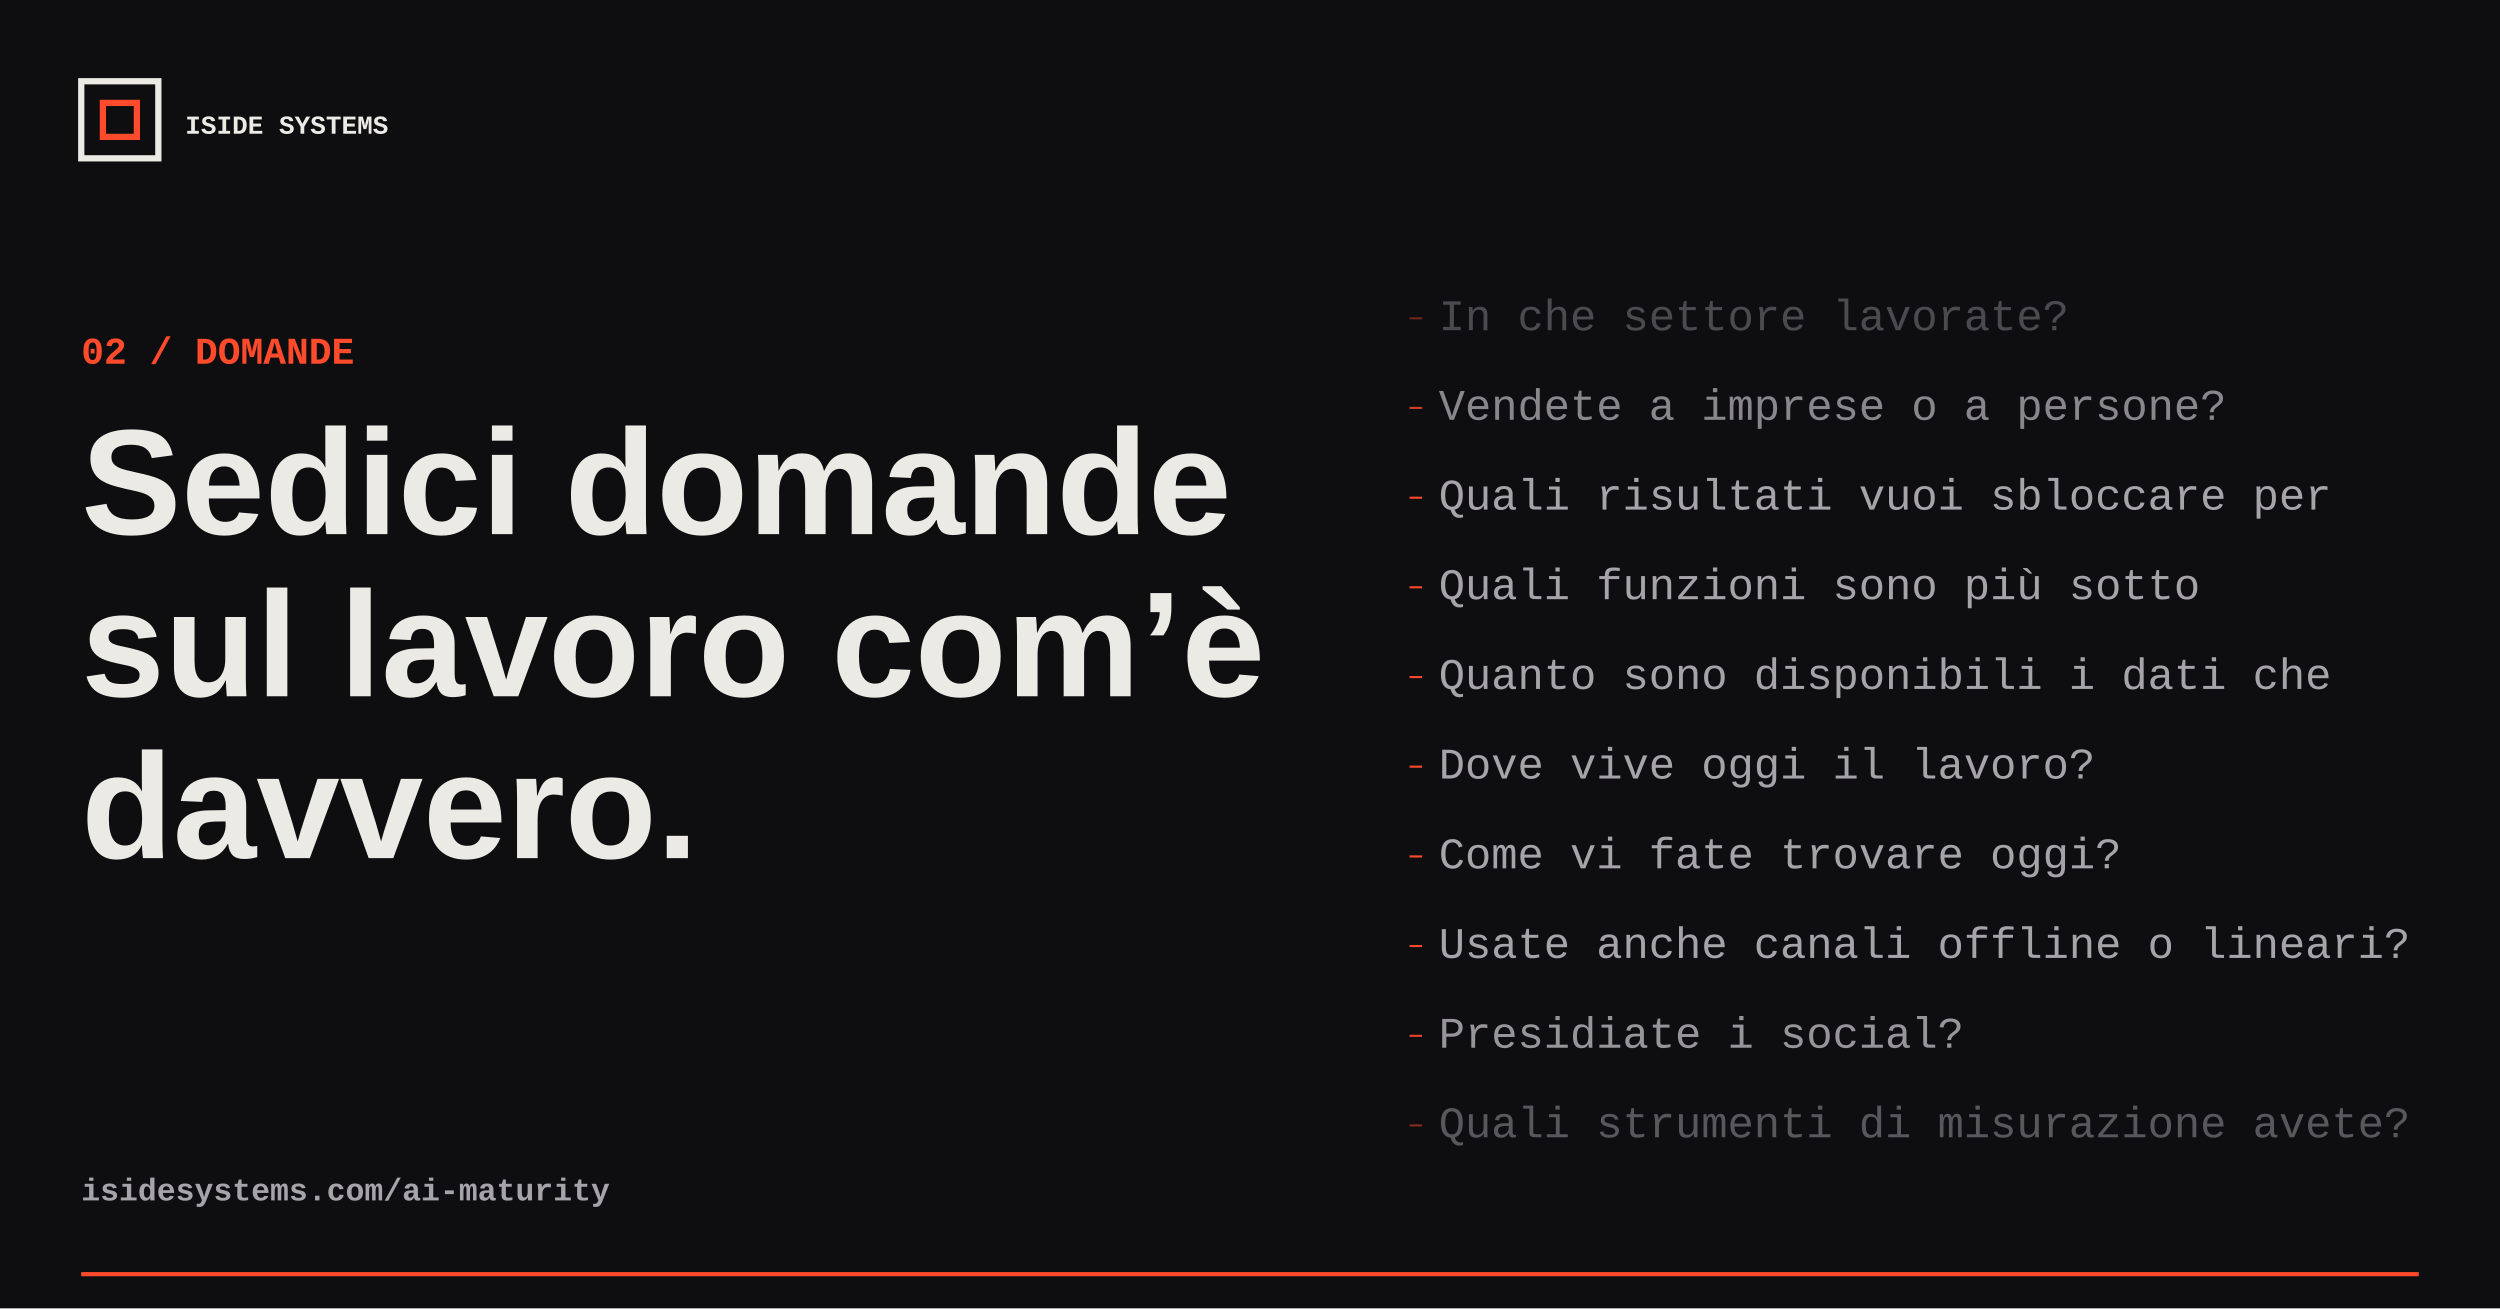
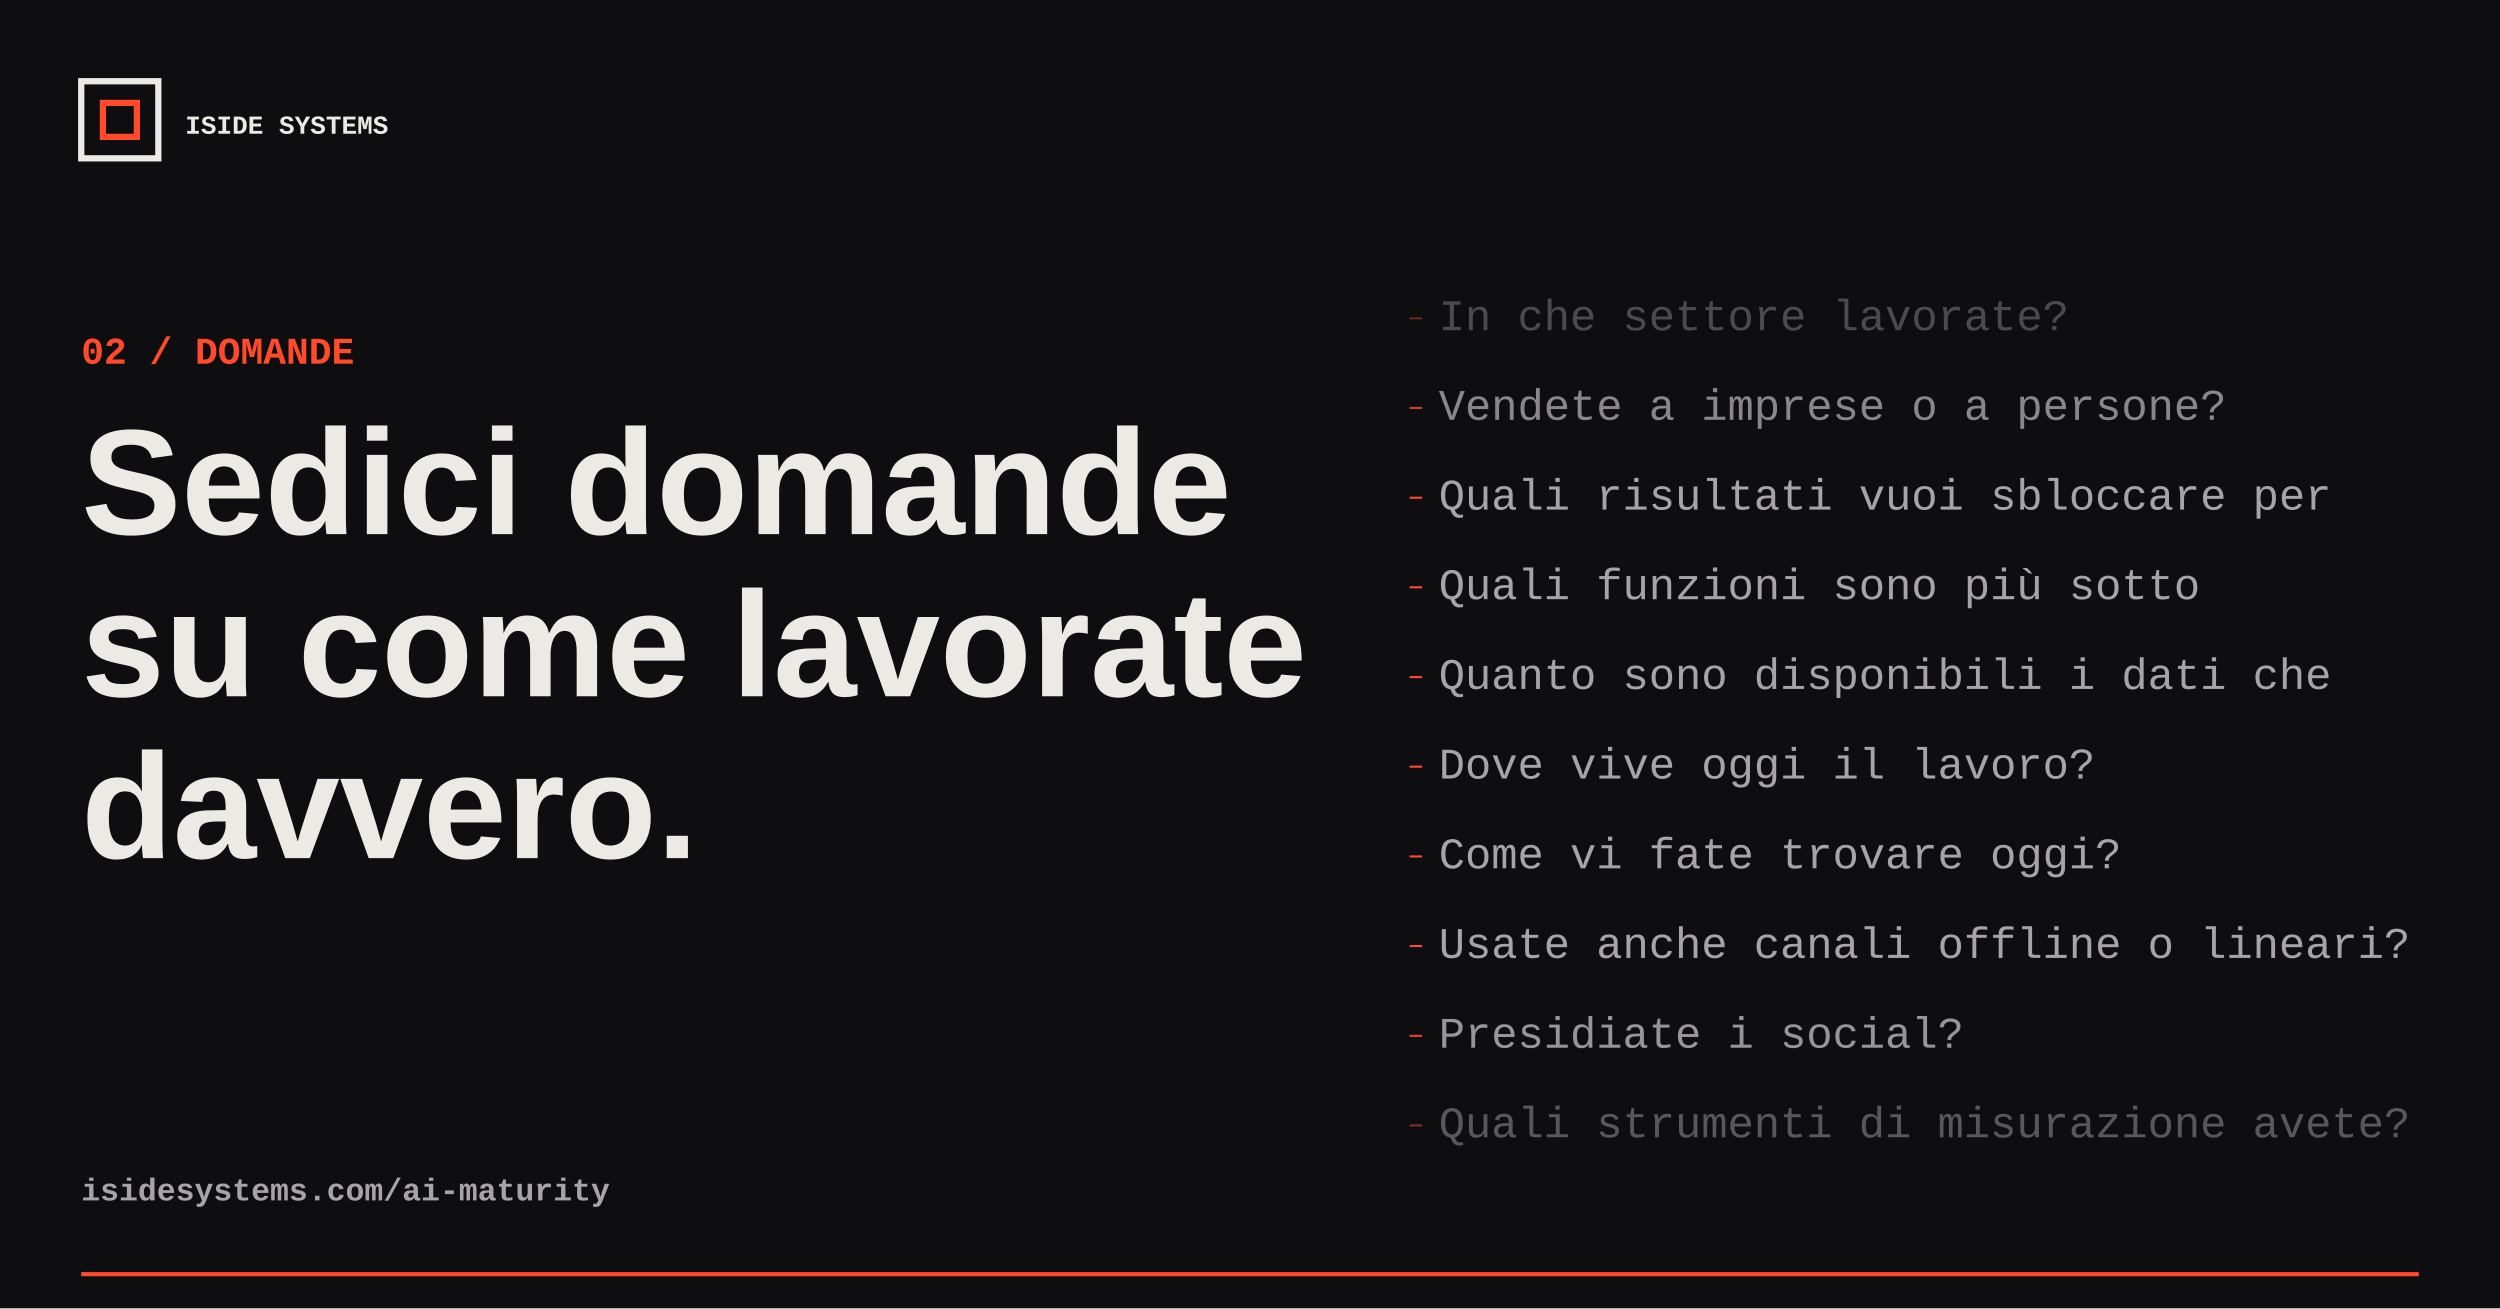
<svg xmlns="http://www.w3.org/2000/svg" width="1200" height="628" viewBox="0 0 1200 628">
  <rect width="1200" height="628" fill="#0e0e11" />
  <rect x="39" y="39" width="37.0" height="37.0" fill="none" stroke="#eceae4" stroke-width="3" />
  <rect x="49.4" y="49.4" width="16.3" height="16.3" fill="none" stroke="#ff4a2b" stroke-width="3" />
  <text x="88.9" y="64.2" fill="#eceae4" font-family="Menlo,Courier New,monospace" font-size="12.5" font-weight="650" letter-spacing="0.00" text-anchor="start">ISIDE SYSTEMS</text>
  <text x="39.0" y="174.6" fill="#ff4a2b" font-family="Menlo,Courier New,monospace" font-size="18.2" font-weight="600" letter-spacing="0.00" text-anchor="start" textLength="132.0" lengthAdjust="spacingAndGlyphs">02 / DOMANDE</text>
  <text x="39.0" y="256.4" fill="#eceae4" font-family="Helvetica Neue,Arial,sans-serif" font-size="72.0" font-weight="700" letter-spacing="0.00" text-anchor="start" textLength="553.0" lengthAdjust="spacingAndGlyphs">Sedici domande</text>
-   <text x="39.0" y="334.2" fill="#eceae4" font-family="Helvetica Neue,Arial,sans-serif" font-size="72.0" font-weight="700" letter-spacing="0.00" text-anchor="start" textLength="565.0" lengthAdjust="spacingAndGlyphs">sul lavoro com’è</text>
+   <text x="39.0" y="334.2" fill="#eceae4" font-family="Helvetica Neue,Arial,sans-serif" font-size="72.0" font-weight="700" letter-spacing="0.00" text-anchor="start" textLength="589.0" lengthAdjust="spacingAndGlyphs">su come lavorate</text>
  <text x="39.0" y="411.9" fill="#eceae4" font-family="Helvetica Neue,Arial,sans-serif" font-size="72.0" font-weight="700" letter-spacing="0.00" text-anchor="start" textLength="292.0" lengthAdjust="spacingAndGlyphs">davvero.</text>
  <g>
    <path d="M676.6 109.7h6.0" stroke="#ff4a2b" stroke-opacity="0.00" />
    <text opacity="0.00" x="690.6" y="115.4" fill="#a6a3a9" font-family="Menlo,Courier New,monospace" font-size="21.0" font-weight="400" letter-spacing="0.00" text-anchor="start" textLength="273.0" lengthAdjust="spacingAndGlyphs">Quante persone siete?</text>
    <path d="M676.6 152.8h6.0" stroke="#ff4a2b" stroke-opacity="0.41" />
    <text opacity="0.41" x="690.6" y="158.5" fill="#a6a3a9" font-family="Menlo,Courier New,monospace" font-size="21.0" font-weight="400" letter-spacing="0.00" text-anchor="start" textLength="312.0" lengthAdjust="spacingAndGlyphs">In che settore lavorate?</text>
    <path d="M676.6 195.8h6.0" stroke="#ff4a2b" stroke-opacity="0.81" />
    <text opacity="0.81" x="690.6" y="201.5" fill="#a6a3a9" font-family="Menlo,Courier New,monospace" font-size="21.0" font-weight="400" letter-spacing="0.00" text-anchor="start" textLength="390.0" lengthAdjust="spacingAndGlyphs">Vendete a imprese o a persone?</text>
    <path d="M676.6 238.9h6.0" stroke="#ff4a2b" stroke-opacity="1.00" />
    <text opacity="1.00" x="690.6" y="244.6" fill="#a6a3a9" font-family="Menlo,Courier New,monospace" font-size="21.0" font-weight="400" letter-spacing="0.00" text-anchor="start" textLength="442.0" lengthAdjust="spacingAndGlyphs">Quali risultati vuoi sbloccare per</text>
    <path d="M676.6 281.9h6.0" stroke="#ff4a2b" stroke-opacity="1.00" />
    <text opacity="1.00" x="690.6" y="287.6" fill="#a6a3a9" font-family="Menlo,Courier New,monospace" font-size="21.0" font-weight="400" letter-spacing="0.00" text-anchor="start" textLength="377.0" lengthAdjust="spacingAndGlyphs">Quali funzioni sono più sotto</text>
    <path d="M676.6 325.0h6.0" stroke="#ff4a2b" stroke-opacity="1.00" />
    <text opacity="1.00" x="690.6" y="330.7" fill="#a6a3a9" font-family="Menlo,Courier New,monospace" font-size="21.0" font-weight="400" letter-spacing="0.00" text-anchor="start" textLength="442.0" lengthAdjust="spacingAndGlyphs">Quanto sono disponibili i dati che</text>
    <path d="M676.6 368.0h6.0" stroke="#ff4a2b" stroke-opacity="1.00" />
    <text opacity="1.00" x="690.6" y="373.7" fill="#a6a3a9" font-family="Menlo,Courier New,monospace" font-size="21.0" font-weight="400" letter-spacing="0.00" text-anchor="start" textLength="325.0" lengthAdjust="spacingAndGlyphs">Dove vive oggi il lavoro?</text>
    <path d="M676.6 411.1h6.0" stroke="#ff4a2b" stroke-opacity="1.00" />
    <text opacity="1.00" x="690.6" y="416.8" fill="#a6a3a9" font-family="Menlo,Courier New,monospace" font-size="21.0" font-weight="400" letter-spacing="0.00" text-anchor="start" textLength="338.0" lengthAdjust="spacingAndGlyphs">Come vi fate trovare oggi?</text>
    <path d="M676.6 454.1h6.0" stroke="#ff4a2b" stroke-opacity="1.00" />
    <text opacity="1.00" x="690.6" y="459.8" fill="#a6a3a9" font-family="Menlo,Courier New,monospace" font-size="21.0" font-weight="400" letter-spacing="0.00" text-anchor="start" textLength="481.0" lengthAdjust="spacingAndGlyphs">Usate anche canali offline o lineari?</text>
    <path d="M676.6 497.2h6.0" stroke="#ff4a2b" stroke-opacity="0.90" />
    <text opacity="0.90" x="690.6" y="502.9" fill="#a6a3a9" font-family="Menlo,Courier New,monospace" font-size="21.0" font-weight="400" letter-spacing="0.00" text-anchor="start" textLength="260.0" lengthAdjust="spacingAndGlyphs">Presidiate i social?</text>
    <path d="M676.6 540.2h6.0" stroke="#ff4a2b" stroke-opacity="0.49" />
    <text opacity="0.49" x="690.6" y="545.9" fill="#a6a3a9" font-family="Menlo,Courier New,monospace" font-size="21.0" font-weight="400" letter-spacing="0.00" text-anchor="start" textLength="481.0" lengthAdjust="spacingAndGlyphs">Quali strumenti di misurazione avete?</text>
  </g>
  <text x="39.0" y="576.2" fill="#a6a3a9" font-family="Menlo,Courier New,monospace" font-size="15.1" font-weight="600" letter-spacing="0.00" text-anchor="start" textLength="252.0" lengthAdjust="spacingAndGlyphs">isidesystems.com/ai-maturity</text>
  <path d="M39 611.6H1161" stroke="#eceae4" stroke-opacity=".15" />
  <path d="M39 611.6H1161" stroke="#ff4a2b" stroke-width="2" />
</svg>
